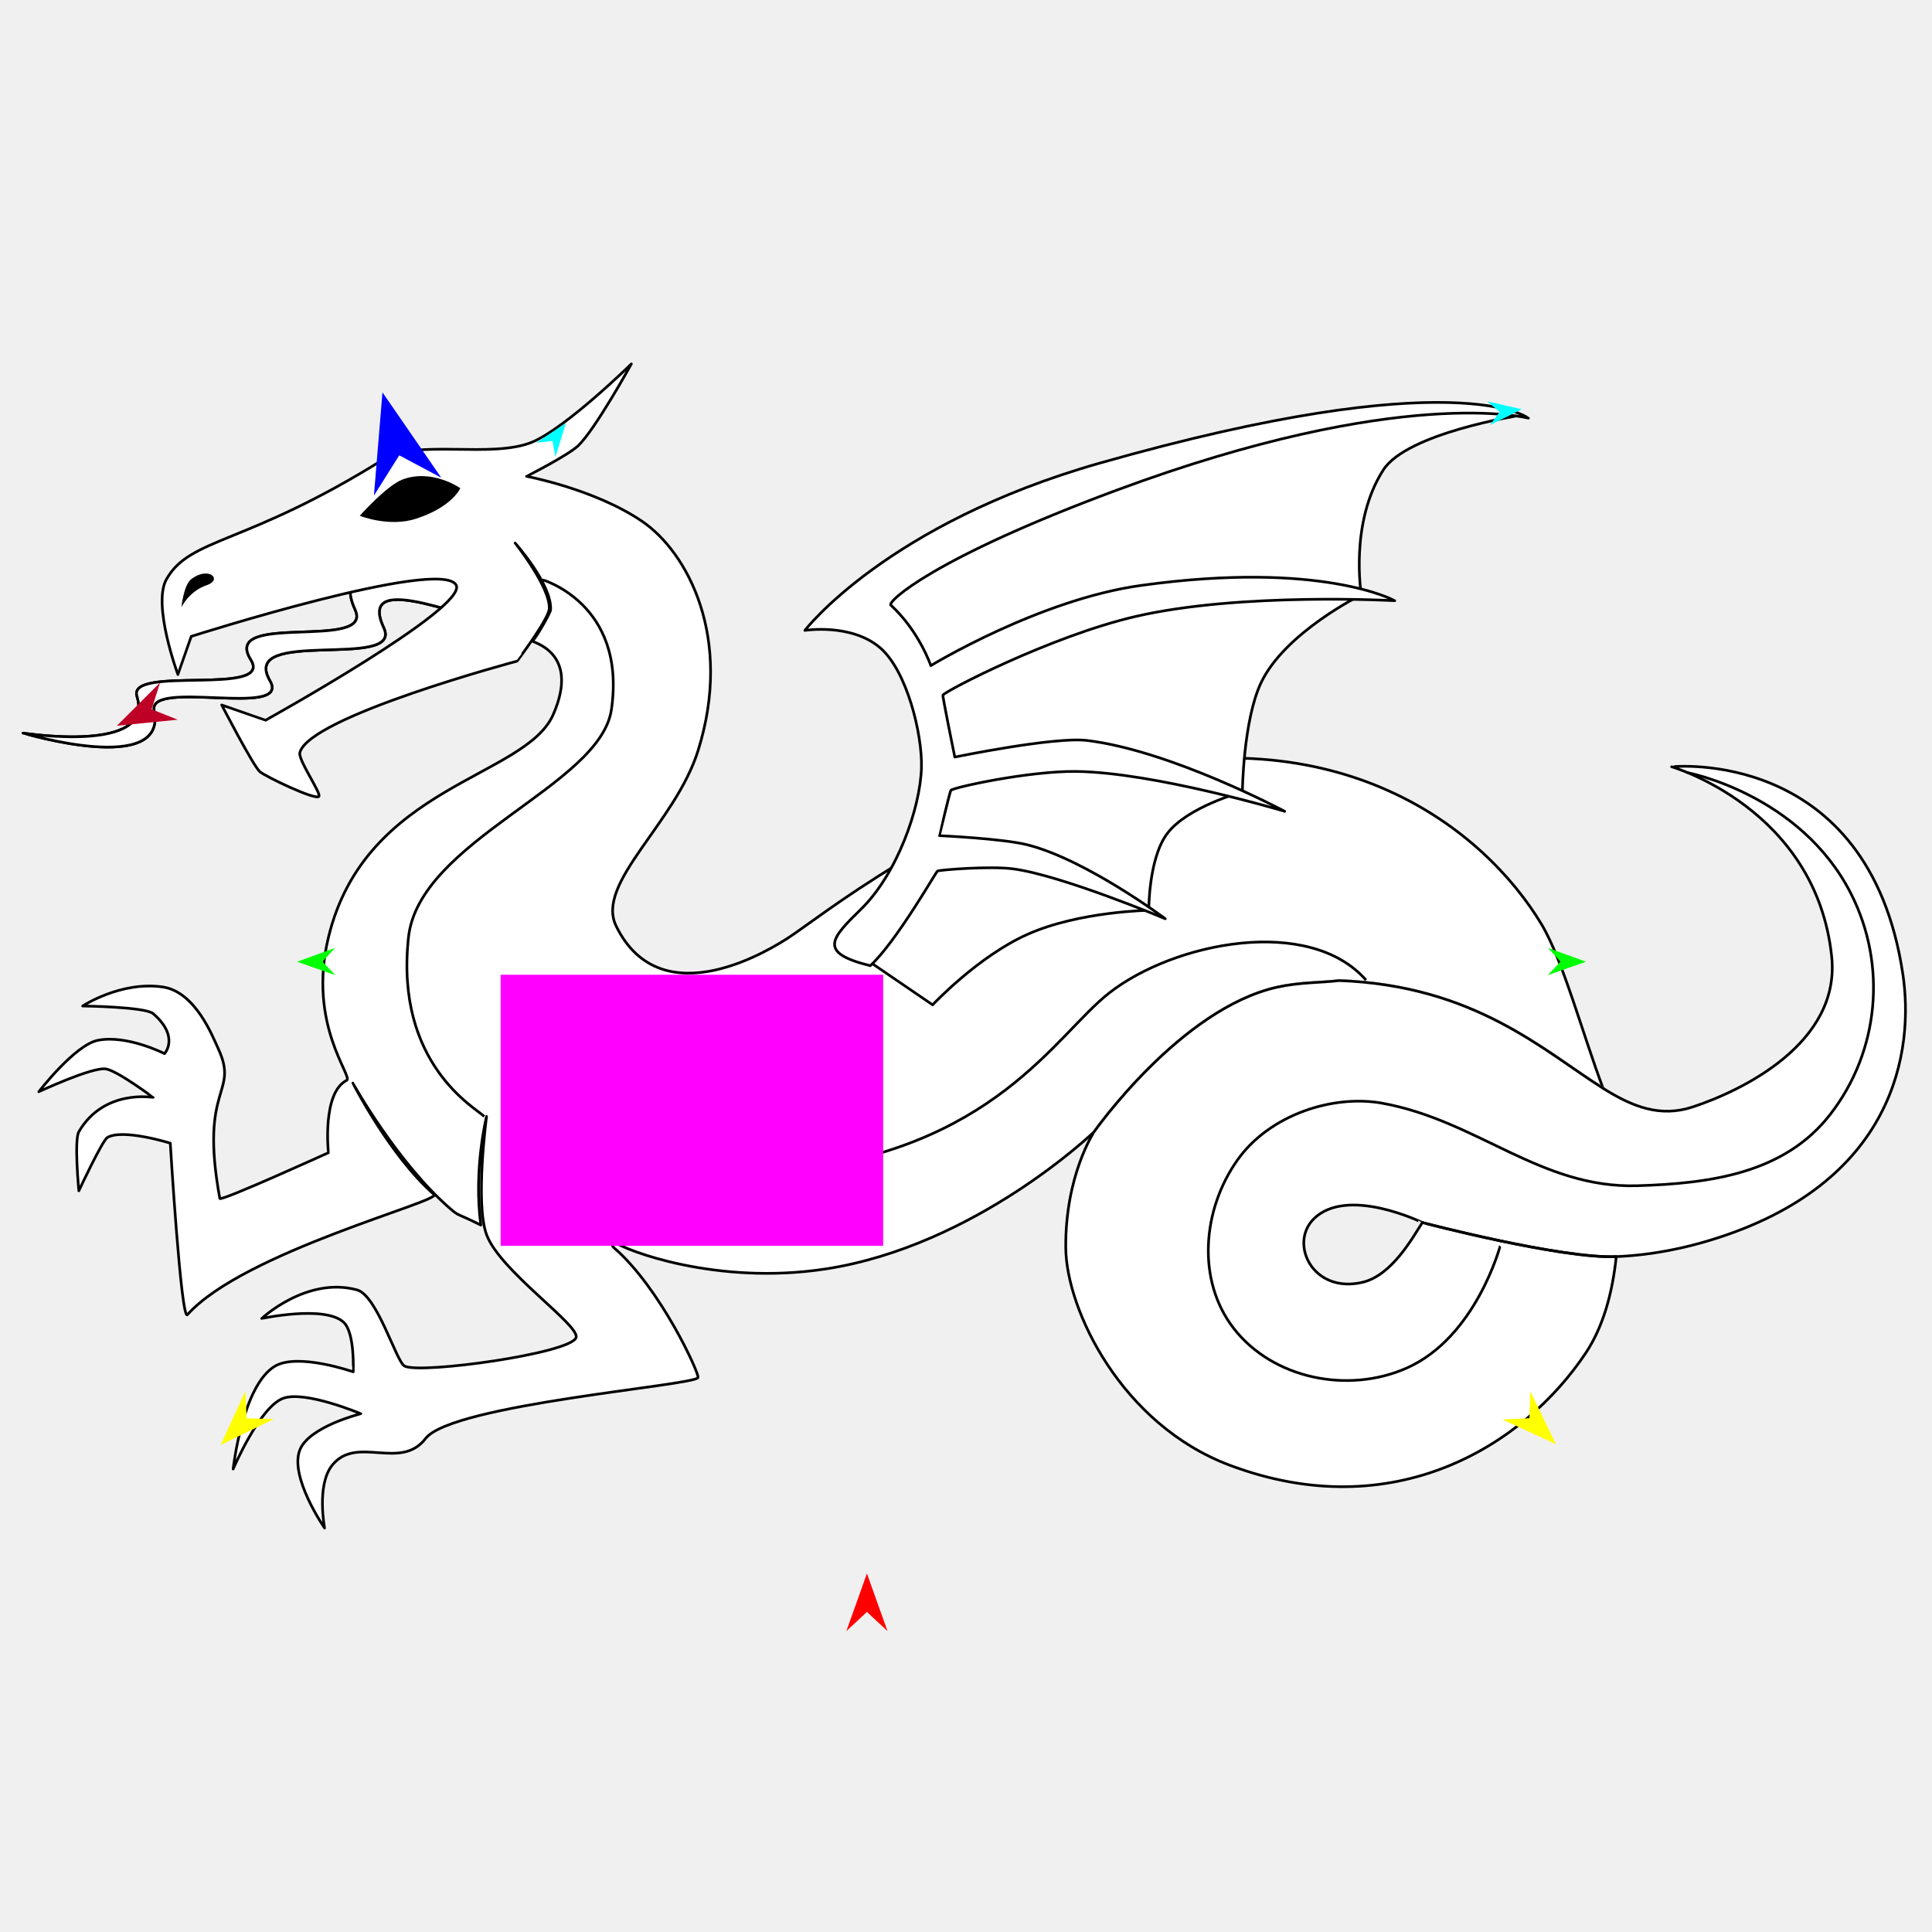
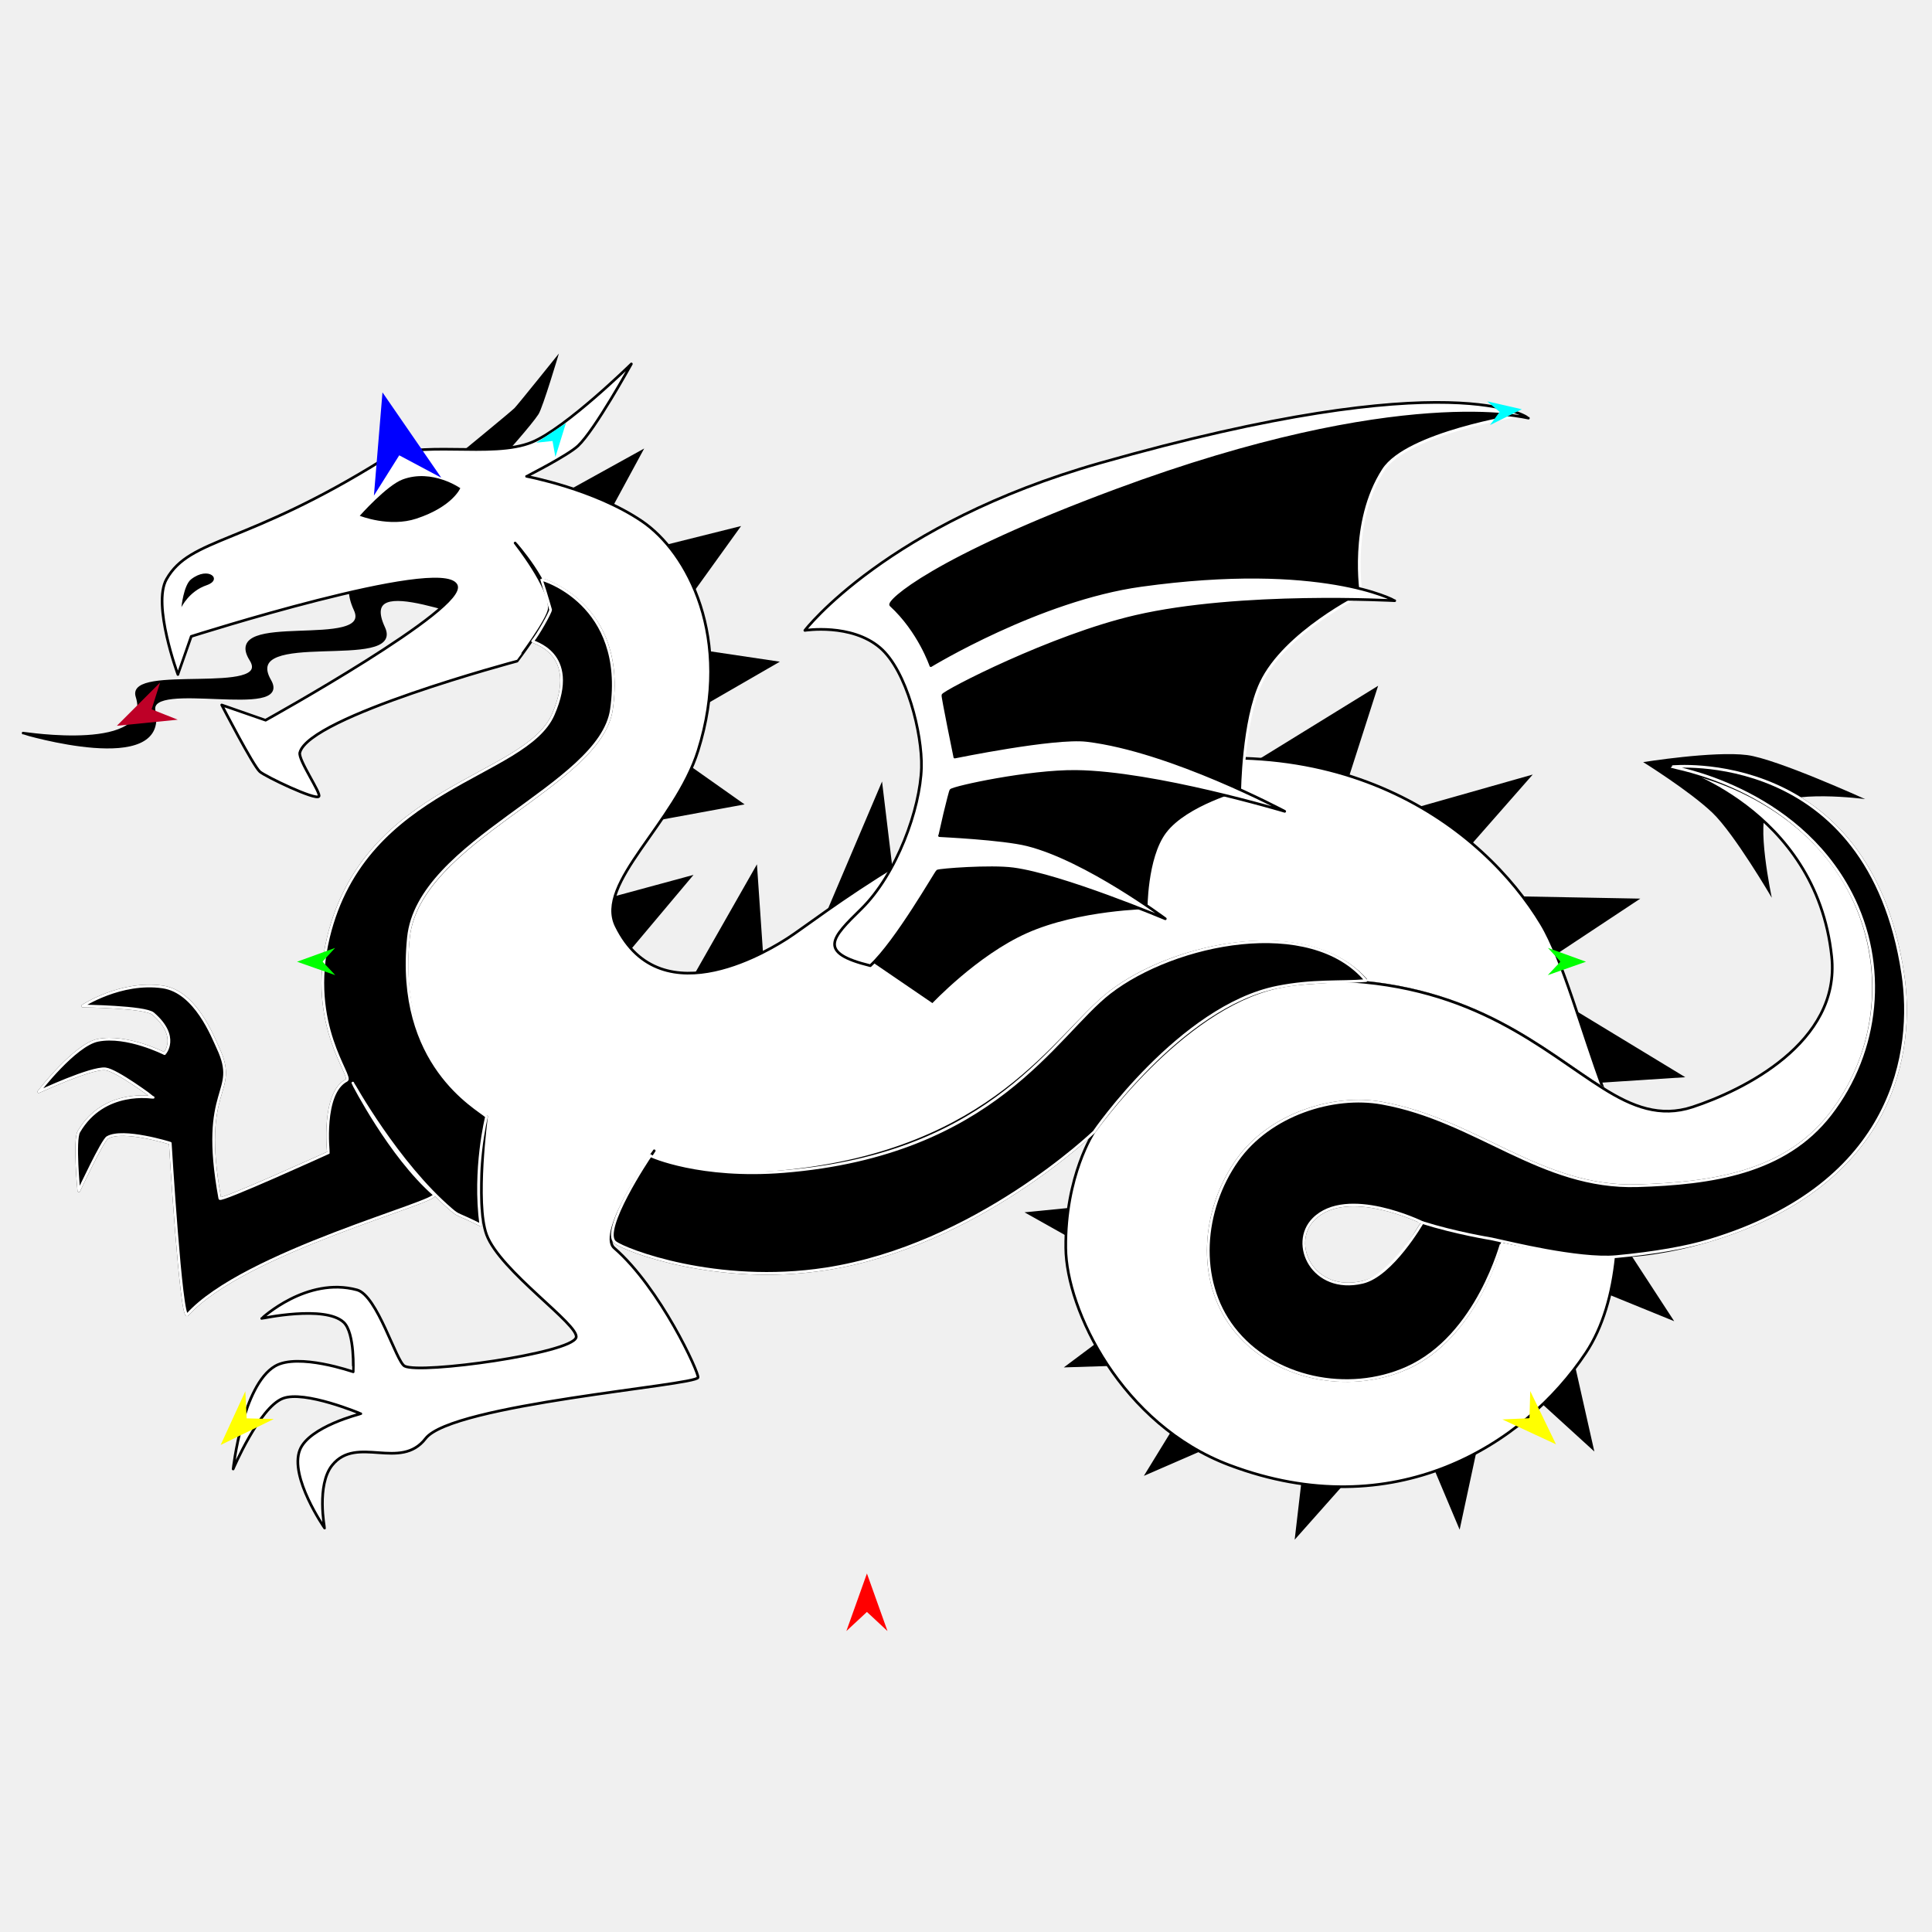
<svg xmlns="http://www.w3.org/2000/svg" version="1.1" id="Frame_0" width="720px" height="720px">
  <g id="dragon">
+     <g id="spines">
+       <path fill="#000000" fill-rule="evenodd" stroke="none" d="M 170.467 169.769 C 170.469 169.769 187.865 169.769 187.867 169.769 C 187.868 169.768 198.191 158.255 200.691 154.356 C 202.321 151.814 208.283 131.746 208.283 131.743 C 208.282 131.746 192.992 150.818 191.737 152.088 C 190.413 153.427 170.469 169.767 170.467 169.769 M 651.106 281.393 C 638.728 279.795 612.370 284.019 612.366 284.019 C 612.369 284.021 629.619 294.749 638.146 302.873 C 646.335 310.675 660.296 334.575 660.298 334.579 C 660.298 334.575 654.148 305.683 658.985 301.091 C 666.544 293.916 695.095 297.809 695.099 297.808 C 695.094 297.807 662.112 282.814 651.106 281.393 M 425.209 476.171 C 425.208 476.168 418.762 448.142 418.761 448.139 C 418.757 448.140 381.808 451.794 381.804 451.795 C 381.808 451.797 425.205 476.169 425.209 476.171 M 446.201 508.019 C 446.199 508.017 426.192 487.360 426.190 487.358 C 426.187 487.361 396.448 509.592 396.445 509.594 C 396.450 509.594 446.196 508.020 446.201 508.019 M 471.938 530.161 C 471.936 530.160 445.711 518.358 445.708 518.356 C 445.707 518.360 426.287 550.006 426.285 550.010 C 426.290 550.008 471.934 530.163 471.938 530.161 M 515.542 536.576 C 515.539 536.576 486.783 536.910 486.780 536.910 C 486.779 536.914 482.487 573.795 482.487 573.799 C 482.490 573.795 515.538 536.579 515.542 536.576 M 554.420 521.394 C 554.418 521.395 529.551 535.840 529.548 535.841 C 529.550 535.844 543.966 570.062 543.967 570.065 C 543.968 570.060 554.419 521.398 554.420 521.394 M 583.226 492.374 C 583.225 492.377 566.716 515.924 566.715 515.927 C 566.717 515.929 594.163 540.936 594.166 540.939 C 594.165 540.934 583.227 492.379 583.226 492.374 M 596.555 450.393 C 596.554 450.396 589.004 478.145 589.003 478.148 C 589.007 478.149 623.920 492.373 623.924 492.375 C 623.921 492.370 596.558 450.397 596.555 450.393 M 585.499 375.609 C 585.500 375.612 590.990 403.841 590.991 403.844 C 590.995 403.844 628.047 401.446 628.051 401.445 C 628.046 401.443 585.503 375.612 585.499 375.609 M 558.931 333.917 C 558.932 333.920 576.636 357.834 576.638 357.836 C 576.641 357.834 611.282 334.894 611.285 334.892 C 611.280 334.892 558.936 333.917 558.931 333.917 M 515.344 304.497 C 515.347 304.499 544.324 319.251 544.327 319.252 C 544.330 319.249 571.207 288.651 571.209 288.648 C 571.204 288.649 515.350 304.496 515.344 304.497 M 461.103 287.911 C 461.107 287.912 501.532 293.155 501.536 293.156 C 501.537 293.152 513.583 255.578 513.584 255.574 C 513.578 255.577 461.108 287.908 461.103 287.911 M 305.016 347.017 C 305.018 347.015 332.975 326.701 332.978 326.699 C 332.978 326.696 328.711 291.246 328.710 291.242 C 328.708 291.248 305.018 347.012 305.016 347.017 M 257.796 364.783 C 257.799 364.782 284.386 355.591 284.389 355.590 C 284.389 355.587 282.091 322.106 282.091 322.103 C 282.088 322.107 257.798 364.778 257.796 364.783 M 219.713 336.548 C 219.714 336.550 232.515 356.901 232.517 356.903 C 232.519 356.900 258.450 326.046 258.453 326.043 C 258.449 326.044 219.716 336.547 219.713 336.548 M 255.170 284.019 C 255.168 284.022 241.711 306.342 241.709 306.344 C 241.713 306.344 277.491 299.779 277.494 299.778 C 277.492 299.777 255.172 284.021 255.170 284.019 M 259.766 241.996 C 259.766 241.999 258.781 264.975 258.781 264.978 C 258.784 264.976 290.624 246.595 290.627 246.593 C 290.624 246.592 259.769 241.997 259.766 241.996 M 244.664 203.913 C 244.665 203.915 256.810 222.953 256.811 222.955 C 256.813 222.952 276.179 196.037 276.181 196.034 C 276.178 196.035 244.667 203.912 244.664 203.913 M 209.207 184.215 C 209.209 184.215 227.262 190.780 227.264 190.781 C 227.265 190.778 240.066 167.145 240.068 167.143 C 240.064 167.145 209.210 184.213 209.207 184.215 Z" />
+     </g>
    <g id="tongue">
      <path fill="none" stroke="#000000" stroke-width="1" stroke-linejoin="round" d="M 186.872 231.321 C 191.401 229.932 182.109 220.415 178.322 218.519 C 166.813 212.757 120.901 202.328 132.348 227.217 C 139.498 242.764 82.109 227.737 93.473 245.855 C 102.140 259.673 47.357 247.832 51.049 259.524 C 57.839 281.034 8.628 273.190 8.624 273.192 C 8.629 273.191 62.550 289.365 57.425 264.838 C 54.917 252.837 108.736 267.788 100.574 253.666 C 88.959 233.571 150.420 249.877 143.013 233.973 C 132.152 210.652 178.842 233.784 186.872 231.321 " />
-       <path fill="#ffffff" fill-rule="evenodd" stroke="#000000" stroke-width="1" stroke-linecap="round" stroke-linejoin="round" d="M 178.322 218.519 C 166.813 212.757 120.901 202.328 132.348 227.217 C 139.498 242.764 82.109 227.737 93.473 245.855 C 102.140 259.673 47.357 247.832 51.049 259.524 C 57.839 281.034 8.628 273.190 8.624 273.192 C 8.629 273.191 62.550 289.365 57.425 264.838 C 54.917 252.837 108.736 267.788 100.574 253.666 C 88.959 233.571 150.420 249.877 143.013 233.973 C 132.152 210.652 178.842 233.784 186.872 231.321 C 191.401 229.932 182.109 220.415 178.322 218.519 Z" />
+       <path fill="#000000" fill-rule="evenodd" stroke="none" d="M 178.322 218.519 C 166.813 212.757 120.901 202.328 132.348 227.217 C 139.498 242.764 82.109 227.737 93.473 245.855 C 102.140 259.673 47.357 247.832 51.049 259.524 C 57.839 281.034 8.628 273.190 8.624 273.192 C 8.629 273.191 62.550 289.365 57.425 264.838 C 54.917 252.837 108.736 267.788 100.574 253.666 C 88.959 233.571 150.420 249.877 143.013 233.973 C 132.152 210.652 178.842 233.784 186.872 231.321 C 191.401 229.932 182.109 220.415 178.322 218.519 Z" />
    </g>
-     <g id="Layer_1">
+     <g id="dragon">
      <path fill="#ffffff" fill-rule="evenodd" stroke="none" d="M 499.118 365.434 C 549.656 367.345 575.279 391.666 597.413 405.574 C 589.747 385.164 582.339 357.487 574.416 344.344 C 553.017 308.846 498.884 265.962 409.957 288.996 C 351.961 304.018 304.567 342.610 293.615 349.596 C 289.019 352.527 246.715 380.083 229.608 345.089 C 221.781 329.080 251.635 306.897 260.139 279.766 C 273.294 237.798 256.302 205.806 239.206 194.220 C 221.480 182.206 196.240 177.523 196.236 177.521 C 196.238 177.520 211.540 169.785 215.407 166.160 C 221.730 160.234 235.286 135.632 235.288 135.629 C 235.284 135.632 211.000 159.457 198.366 164.740 C 183.385 171.005 155.106 163.548 142.983 171.131 C 91.462 203.355 70.934 200.157 62.039 215.863 C 56.666 225.351 66.299 251.361 66.300 251.365 C 66.300 251.363 71.269 237.166 71.270 237.164 C 71.280 237.162 163.952 207.657 169.965 217.993 C 174.822 226.342 98.968 268.400 98.961 268.405 C 98.960 268.405 82.632 262.726 82.630 262.725 C 82.632 262.728 94.355 285.413 96.831 287.576 C 98.896 289.381 117.551 298.320 118.842 296.807 C 119.806 295.678 111.053 283.200 111.742 280.476 C 115.140 267.043 192.678 246.398 192.686 246.394 C 192.687 246.394 204.526 230.721 204.703 226.797 C 205.063 218.828 191.977 202.375 191.976 202.372 C 191.977 202.375 205.732 217.800 205.197 227.246 C 205.136 228.327 200.475 236.575 198.501 238.915 C 198.097 239.393 216.414 242.872 206.177 266.275 C 195.809 289.977 136.113 292.507 122.392 349.350 C 114.500 382.046 131.779 401.285 129.181 402.610 C 119.924 407.333 122.393 429.581 122.392 429.583 C 122.388 429.585 82.151 447.882 81.920 446.624 C 74.098 403.995 89.396 408.002 81.210 390.532 C 79.332 386.521 72.891 369.579 60.619 367.810 C 45.018 365.562 30.801 374.910 30.798 374.911 C 30.801 374.911 54.091 375.181 57.069 377.751 C 67.063 386.375 61.329 392.660 61.329 392.662 C 61.327 392.661 47.315 385.537 36.478 387.691 C 27.885 389.399 14.469 406.861 14.467 406.862 C 14.470 406.862 33.998 397.722 39.318 398.342 C 43.510 398.831 57.067 408.991 57.069 408.992 C 57.066 408.994 38.733 405.685 29.378 421.773 C 27.578 424.867 29.378 443.782 29.378 443.784 C 29.379 443.782 38.150 424.993 40.028 423.903 C 45.853 420.523 63.457 426.033 63.460 426.033 C 63.460 426.040 67.495 492.571 69.850 489.936 C 90.709 466.597 164.650 447.662 161.781 445.161 C 145.327 430.815 131.495 403.636 131.494 403.635 C 131.495 403.636 148.035 433.553 168.197 450.780 C 171.170 453.320 170.176 452.018 179.195 456.565 C 176.388 435.614 181.325 416.097 181.325 416.093 C 181.325 416.097 177.007 448.383 181.325 460.115 C 186.312 473.661 216.138 493.823 214.697 498.457 C 212.860 504.363 156.834 512.146 150.794 509.107 C 147.671 507.537 140.616 482.764 133.043 480.706 C 114.314 475.617 97.545 491.355 97.541 491.356 C 97.544 491.357 121.132 486.296 128.073 492.777 C 132.341 496.763 131.622 511.236 131.623 511.237 C 131.620 511.237 111.109 504.067 102.511 509.107 C 90.317 516.257 86.892 547.445 86.891 547.449 C 86.893 547.447 96.610 524.646 105.351 521.178 C 113.426 517.975 134.460 526.858 134.463 526.858 C 134.461 526.860 115.184 531.617 111.742 540.349 C 107.765 550.440 120.971 569.458 120.972 569.460 C 120.973 569.458 117.855 553.417 123.812 546.029 C 132.946 534.703 149.246 548.259 158.604 536.089 C 168.440 523.299 259.202 516.338 260.139 513.368 C 260.631 511.808 246.081 479.964 228.898 465.085 C 222.430 459.485 243.807 428.877 243.808 428.873 C 243.807 428.877 223.483 458.275 229.226 462.955 C 232.692 465.780 266.920 479.163 307.712 472.895 C 363.650 464.301 407.721 421.814 407.731 421.809 C 407.737 421.803 439.946 375.878 475.990 367.891 C 484.424 366.021 492.220 366.265 499.118 365.434 Z" />
      <path fill="none" stroke="#000000" stroke-width="1" stroke-linejoin="round" d="M 292.112 436.582 C 261.281 439.629 242.528 432.256 242.523 432.255 M 413.507 369.941 C 393.286 385.653 370.585 428.828 292.112 436.582 M 509.075 365.245 C 487.872 341.127 437.699 351.142 413.507 369.941 M 499.118 365.434 C 549.656 367.345 575.279 391.666 597.413 405.574 C 589.747 385.164 582.339 357.487 574.416 344.344 C 553.017 308.846 498.884 265.962 409.957 288.996 C 351.961 304.018 304.567 342.610 293.615 349.596 C 289.019 352.527 246.715 380.083 229.608 345.089 C 221.781 329.080 251.635 306.897 260.139 279.766 C 273.294 237.798 256.302 205.806 239.206 194.220 C 221.480 182.206 196.240 177.523 196.236 177.521 C 196.238 177.520 211.540 169.785 215.407 166.160 C 221.730 160.234 235.286 135.632 235.288 135.629 C 235.284 135.632 211.000 159.457 198.366 164.740 C 183.385 171.005 155.106 163.548 142.983 171.131 C 91.462 203.355 70.934 200.157 62.039 215.863 C 56.666 225.351 66.299 251.361 66.300 251.365 C 66.300 251.363 71.269 237.166 71.270 237.164 C 71.280 237.162 163.952 207.657 169.965 217.993 C 174.822 226.342 98.968 268.400 98.961 268.405 C 98.960 268.405 82.632 262.726 82.630 262.725 C 82.632 262.728 94.355 285.413 96.831 287.576 C 98.896 289.381 117.551 298.320 118.842 296.807 C 119.806 295.678 111.053 283.200 111.742 280.476 C 115.140 267.043 192.678 246.398 192.686 246.394 C 192.687 246.394 204.526 230.721 204.703 226.797 C 205.063 218.828 191.977 202.375 191.976 202.372 C 191.977 202.375 205.732 217.800 205.197 227.246 C 205.136 228.327 200.475 236.575 198.501 238.915 C 198.097 239.393 216.414 242.872 206.177 266.275 C 195.809 289.977 136.113 292.507 122.392 349.350 C 114.500 382.046 131.779 401.285 129.181 402.610 C 119.924 407.333 122.393 429.581 122.392 429.583 C 122.388 429.585 82.151 447.882 81.920 446.624 C 74.098 403.995 89.396 408.002 81.210 390.532 C 79.332 386.521 72.891 369.579 60.619 367.810 C 45.018 365.562 30.801 374.910 30.798 374.911 C 30.801 374.911 54.091 375.181 57.069 377.751 C 67.063 386.375 61.329 392.660 61.329 392.662 C 61.327 392.661 47.315 385.537 36.478 387.691 C 27.885 389.399 14.469 406.861 14.467 406.862 C 14.470 406.862 33.998 397.722 39.318 398.342 C 43.510 398.831 57.067 408.991 57.069 408.992 C 57.066 408.994 38.733 405.685 29.378 421.773 C 27.578 424.867 29.378 443.782 29.378 443.784 C 29.379 443.782 38.150 424.993 40.028 423.903 C 45.853 420.523 63.457 426.033 63.460 426.033 C 63.460 426.040 67.495 492.571 69.850 489.936 C 90.709 466.597 164.650 447.662 161.781 445.161 C 145.327 430.815 131.495 403.636 131.494 403.635 C 131.495 403.636 148.035 433.553 168.197 450.780 C 171.170 453.320 170.176 452.018 179.195 456.565 C 176.388 435.614 181.325 416.097 181.325 416.093 C 181.325 416.097 177.007 448.383 181.325 460.115 C 186.312 473.661 216.138 493.823 214.697 498.457 C 212.860 504.363 156.834 512.146 150.794 509.107 C 147.671 507.537 140.616 482.764 133.043 480.706 C 114.314 475.617 97.545 491.355 97.541 491.356 C 97.544 491.357 121.132 486.296 128.073 492.777 C 132.341 496.763 131.622 511.236 131.623 511.237 C 131.620 511.237 111.109 504.067 102.511 509.107 C 90.317 516.257 86.892 547.445 86.891 547.449 C 86.893 547.447 96.610 524.646 105.351 521.178 C 113.426 517.975 134.460 526.858 134.463 526.858 C 134.461 526.860 115.184 531.617 111.742 540.349 C 107.765 550.440 120.971 569.458 120.972 569.460 C 120.973 569.458 117.855 553.417 123.812 546.029 C 132.946 534.703 149.246 548.259 158.604 536.089 C 168.440 523.299 259.202 516.338 260.139 513.368 C 260.631 511.808 246.081 479.964 228.898 465.085 C 222.430 459.485 243.807 428.877 243.808 428.873 C 243.807 428.877 223.483 458.275 229.226 462.955 C 232.692 465.780 266.920 479.163 307.712 472.895 C 363.650 464.301 407.721 421.814 407.731 421.809 C 407.737 421.803 439.946 375.878 475.990 367.891 C 484.424 366.021 492.220 366.265 499.118 365.434 M 152.214 349.414 C 147.167 396.616 177.265 412.884 180.472 416.077 M 227.865 264.404 C 223.737 293.064 156.100 313.070 152.214 349.414 M 201.787 215.927 C 201.790 215.932 233.577 224.738 227.865 264.404 " />
      <path fill="none" stroke="#ffffff" stroke-width="1" stroke-linecap="butt" stroke-linejoin="round" d="M 407.731 421.809 C 407.737 421.803 439.946 375.878 475.990 367.891 " />
      <path fill="none" stroke="#ffffff" stroke-width="1" stroke-linecap="butt" stroke-linejoin="round" d="M 475.990 367.891 C 484.424 366.021 492.220 366.265 499.118 365.434 " />
      <path fill="none" stroke="#ffffff" stroke-width="1" stroke-linecap="butt" stroke-linejoin="round" d="M 499.118 365.434 C 549.656 367.345 575.279 391.666 597.413 405.574 " />
      <path fill="#ffffff" fill-rule="evenodd" stroke="#000000" stroke-width="1" stroke-linejoin="round" d="M 507.787 477.872 C 518.782 475.284 526.500 461.119 530.066 455.613 C 530.067 455.610 501.994 441.837 489.543 454.298 C 480.355 463.493 489.229 482.239 507.787 477.872 M 637.168 462.245 C 628.474 464.875 616.513 467.698 602.333 468.304 C 600.872 482.286 597.322 494.643 591.016 504.137 C 567.954 538.854 519.267 568.991 458.239 546.029 C 417.921 530.860 397.391 488.135 397.176 465.085 C 396.923 438.065 407.730 421.815 407.731 421.809 C 407.737 421.803 439.946 375.878 475.990 367.891 C 484.424 366.021 492.220 366.265 499.118 365.434 C 549.656 367.345 575.279 391.666 597.413 405.574 C 608.369 412.459 618.661 416.526 630.778 412.542 C 649.327 406.444 686.001 388.670 682.610 356.450 C 676.802 301.259 622.973 285.756 622.967 285.749 C 622.976 285.757 696.351 278.055 709.122 362.934 C 713.374 391.192 706.636 441.232 637.168 462.245 Z" />
      <path fill="none" stroke="#000000" stroke-width="1" stroke-linejoin="round" d="M 602.333 468.304 C 581.770 469.184 530.065 455.618 530.066 455.613 C 530.065 455.618 581.770 469.184 602.333 468.304 C 581.770 469.184 530.065 455.618 530.066 455.613 " />
      <path fill="none" stroke="#000000" stroke-width="1" stroke-linejoin="round" d="M 559.064 464.375 C 559.060 464.380 550.028 498.384 524.272 509.817 C 502.402 519.526 474.250 513.871 459.659 494.907 C 445.906 477.033 448.091 450.860 461.079 432.424 C 473.135 415.310 496.862 407.850 515.042 411.122 C 550.553 417.515 574.121 442.963 610.186 441.883 C 637.837 441.055 665.134 437.148 682.088 415.289 C 700.362 391.728 703.308 359.597 689.795 333.019 C 670.866 295.785 628.630 287.882 628.624 287.877 M 602.333 468.304 C 581.770 469.184 530.065 455.618 530.066 455.613 " />
-       <path fill="#000000" fill-rule="evenodd" stroke="none" d="M 77.018 218.093 C 70.448 220.311 67.611 226.300 67.610 226.301 C 67.610 226.300 68.427 218.066 71.213 215.891 C 77.741 210.796 83.189 216.011 77.018 218.093 M 155.206 193.271 C 145.067 196.631 134.072 192.220 134.070 192.220 C 134.071 192.218 144.134 180.858 150.101 178.658 C 161.132 174.590 171.536 181.927 171.538 181.927 C 171.536 181.928 168.728 188.790 155.206 193.271 Z" />
+       <path fill="#000000" fill-rule="evenodd" stroke="none" d="M 77.018 218.093 C 70.448 220.311 67.611 226.300 67.610 226.301 C 67.610 226.300 68.427 218.066 71.213 215.891 C 77.741 210.796 83.189 216.011 77.018 218.093 M 155.206 193.271 C 145.067 196.631 134.072 192.220 134.070 192.220 C 134.071 192.219 144.134 180.858 150.101 178.658 C 161.132 174.590 171.536 181.927 171.538 181.927 C 171.536 181.928 168.728 188.790 155.206 193.271 Z" />
+     </g>
+     <g id="dragon_2">
+       <path fill="#000000" fill-rule="evenodd" stroke="#ffffff" stroke-width="1" stroke-linejoin="round" d="M 205.197 227.246 C 205.136 228.327 200.475 236.575 198.501 238.915 C 198.097 239.393 216.414 242.872 206.177 266.275 C 195.809 289.977 136.113 292.507 122.392 349.350 C 114.500 382.046 131.779 401.285 129.181 402.610 C 119.924 407.333 122.393 429.581 122.392 429.583 C 122.388 429.585 82.151 447.882 81.920 446.624 C 74.098 403.995 89.396 408.002 81.210 390.532 C 79.332 386.521 72.891 369.579 60.619 367.810 C 45.018 365.562 30.801 374.910 30.798 374.911 C 30.801 374.911 54.091 375.181 57.069 377.751 C 67.063 386.375 61.329 392.660 61.329 392.662 C 61.327 392.661 47.315 385.537 36.478 387.691 C 27.885 389.399 14.469 406.861 14.467 406.862 C 14.470 406.862 33.998 397.722 39.318 398.342 C 43.510 398.831 57.067 408.991 57.069 408.992 C 57.066 408.994 38.733 405.685 29.378 421.773 C 27.578 424.867 29.378 443.782 29.378 443.784 C 29.379 443.782 38.150 424.993 40.028 423.903 C 45.853 420.523 63.457 426.033 63.460 426.033 C 63.460 426.040 67.495 492.571 69.850 489.936 C 90.709 466.597 164.650 447.662 161.781 445.161 C 145.327 430.815 131.495 403.636 131.494 403.635 C 131.495 403.636 148.035 433.553 168.197 450.780 C 171.170 453.320 170.176 452.018 179.195 456.565 C 176.388 435.614 181.325 416.097 181.325 416.093 C 177.824 412.898 147.398 396.872 152.214 349.414 C 155.904 313.049 223.737 293.064 227.865 264.404 C 233.577 224.738 201.820 215.798 201.787 215.927 C 201.780 215.956 204.228 223.730 205.197 227.246 Z" />
+       <path fill="#000000" fill-rule="evenodd" stroke="#ffffff" stroke-width="1" stroke-linejoin="round" d="M 407.731 421.809 C 407.721 421.814 363.650 464.301 307.712 472.895 C 266.920 479.163 232.700 465.769 229.226 462.955 C 223.807 458.567 241.693 431.599 242.424 430.653 C 242.528 430.872 261.069 439.106 292.112 436.582 C 370.707 430.193 393.269 385.631 413.507 369.941 C 437.717 351.170 488.449 340.834 509.075 365.443 C 499.411 366.219 489.309 365.225 475.990 367.891 C 439.790 375.136 407.737 421.803 407.731 421.809 Z" />
+       <path fill="#000000" fill-rule="evenodd" stroke="#ffffff" stroke-width="1" stroke-linejoin="round" d="M 622.967 285.749 C 623.093 285.904 669.205 293.150 689.795 333.019 C 703.477 359.511 700.362 391.728 682.088 415.289 C 665.134 437.148 637.837 441.055 610.186 441.883 C 574.121 442.963 550.553 417.515 515.042 411.122 C 496.862 407.850 473.135 415.310 461.079 432.424 C 448.091 450.860 445.906 477.033 459.659 494.907 C 474.250 513.871 502.426 519.578 524.272 509.817 C 550.848 497.944 559.686 462.553 559.796 462.566 C 560.748 462.671 588.268 469.618 602.333 468.304 C 616.583 466.973 628.474 464.875 637.168 462.245 C 706.636 441.232 713.374 391.192 709.122 362.934 C 696.351 278.055 622.976 285.757 622.967 285.749 M 507.787 477.872 C 518.782 475.284 530.063 455.613 530.066 455.613 C 530.066 455.613 501.994 441.837 489.543 454.298 C 480.355 463.493 489.229 482.239 507.787 477.872 Z" />
+       <path fill="none" stroke="#ffffff" stroke-width="1" stroke-linejoin="round" d="M 530.066 455.613 C 542.503 459.544 555.737 461.670 555.740 461.671 C 555.740 461.671 558.444 462.267 559.796 462.566 " />
    </g>
    <g id="wing">
-       <path fill="#ffffff" fill-rule="evenodd" stroke="#000000" stroke-width="1" stroke-linejoin="round" d="M 566.173 154.848 C 566.167 154.850 524.403 161.356 515.535 175.106 C 502.845 194.784 507.321 221.659 507.320 221.664 C 507.316 221.667 478.793 235.695 469.937 254.480 C 463.273 268.614 463.004 295.112 463.004 295.116 C 463.001 295.118 442.576 300.579 434.973 310.663 C 427.999 319.913 428.120 339.250 428.119 339.253 C 428.114 339.254 402.281 339.606 382.996 348.166 C 364.491 356.380 347.562 374.471 347.559 374.474 C 347.556 374.472 323.862 358.294 323.859 358.292 C 323.861 358.288 345.396 315.915 345.398 315.911 C 345.399 315.905 346.792 262.072 346.793 262.067 C 346.790 262.064 322.624 226.739 322.621 226.736 C 322.629 226.731 360.479 193.843 397.095 182.324 C 532.650 139.678 566.156 154.851 566.173 154.848 Z" />
+       <path fill="#000000" fill-rule="evenodd" stroke="#ffffff" stroke-width="1" stroke-linejoin="round" d="M 566.173 154.848 C 566.167 154.850 524.403 161.356 515.535 175.106 C 502.845 194.784 507.321 221.659 507.320 221.664 C 507.316 221.667 478.793 235.695 469.937 254.480 C 463.273 268.614 463.004 295.112 463.004 295.116 C 463.001 295.118 442.576 300.579 434.973 310.663 C 427.999 319.913 428.120 339.250 428.119 339.253 C 428.114 339.254 402.281 339.606 382.996 348.166 C 364.491 356.380 347.562 374.471 347.559 374.474 C 347.556 374.472 323.862 358.294 323.859 358.292 C 323.861 358.288 345.396 315.915 345.398 315.911 C 345.399 315.905 346.792 262.072 346.793 262.067 C 346.790 262.064 322.624 226.739 322.621 226.736 C 322.629 226.731 360.479 193.843 397.095 182.324 C 532.650 139.678 566.156 154.851 566.173 154.848 Z" />
      <path fill="#ffffff" fill-rule="evenodd" stroke="#000000" stroke-width="1" stroke-linejoin="round" d="M 569.584 155.835 C 569.568 155.837 542.986 134.708 409.771 172.610 C 330.487 195.168 299.959 234.923 299.948 234.930 C 299.950 234.930 317.200 232.191 327.977 241.394 C 337.922 249.887 343.748 273.459 343.395 286.074 C 342.969 301.356 334.190 325.779 320.946 338.751 C 309.854 349.615 304.485 355.038 324.341 359.888 C 334.137 350.811 348.793 324.977 349.365 324.626 C 350.125 324.160 369.072 322.676 377.620 323.806 C 395.649 326.191 434.267 342.389 434.272 342.391 C 434.267 342.388 404.840 320.385 382.899 314.840 C 373.623 312.496 350.139 311.429 350.136 311.428 C 350.137 311.427 353.968 294.949 354.381 294.525 C 355.498 293.378 383.538 287.307 400.952 287.494 C 430.244 287.810 478.764 302.361 478.772 302.362 C 478.765 302.359 436.299 279.669 405.000 275.940 C 392.895 274.498 355.828 282.134 355.823 282.134 C 355.823 282.132 351.204 259.499 351.393 259.063 C 352.017 257.625 391.739 237.040 423.131 229.755 C 462.354 220.653 519.767 223.862 519.777 223.862 C 519.768 223.861 492.679 208.815 425.244 218.171 C 387.274 223.439 346.901 248.058 346.893 248.061 C 346.891 248.059 342.551 235.225 331.978 225.512 C 330.622 224.267 347.395 208.177 415.993 182.727 C 522.318 143.280 569.568 155.838 569.584 155.835 Z" />
    </g>
    <g id="specs_2">
-       <path fill="#ff00ff" fill-rule="evenodd" stroke="none" d="M 186.572 464.283 C 186.587 464.283 329.119 464.283 329.134 464.283 C 329.134 464.273 329.134 363.282 329.134 363.272 C 329.119 363.272 186.587 363.272 186.572 363.272 C 186.572 363.282 186.572 464.273 186.572 464.283 Z" />
      <path fill="#ff0000" fill-rule="evenodd" stroke="none" d="M 323.080 586.393 C 323.080 586.395 330.741 607.846 330.742 607.848 C 330.741 607.848 323.080 600.720 323.080 600.719 C 323.079 600.720 315.418 607.848 315.417 607.848 C 315.418 607.846 323.079 586.395 323.080 586.393 Z" />
      <path fill="#0000ff" fill-rule="evenodd" stroke="none" d="M 142.538 146.229 C 142.540 146.232 164.437 178.015 164.439 178.018 C 164.438 178.017 148.786 169.687 148.785 169.686 C 148.784 169.687 139.349 184.699 139.348 184.700 C 139.348 184.696 142.538 146.233 142.538 146.229 Z" />
      <path fill="#00ff00" fill-rule="evenodd" stroke="none" d="M 110.696 358.406 C 110.697 358.406 124.887 353.257 124.888 353.257 C 124.888 353.257 120.190 358.358 120.189 358.358 C 120.190 358.359 124.939 363.412 124.939 363.412 C 124.938 363.412 110.697 358.407 110.696 358.406 Z" />
      <path fill="#ffff00" fill-rule="evenodd" stroke="none" d="M 82.227 538.502 C 82.228 538.500 91.430 518.465 91.431 518.463 C 91.431 518.464 91.916 528.581 91.916 528.582 C 91.917 528.582 102.042 528.827 102.043 528.827 C 102.041 528.828 82.229 538.501 82.227 538.502 Z" />
      <path fill="#ffff00" fill-rule="evenodd" stroke="none" d="M 579.880 538.256 C 579.879 538.254 570.277 518.408 570.276 518.406 C 570.276 518.407 569.994 528.532 569.994 528.533 C 569.993 528.533 559.875 528.981 559.874 528.981 C 559.876 528.982 579.878 538.255 579.880 538.256 Z" />
      <path fill="#00ff00" fill-rule="evenodd" stroke="none" d="M 591.052 358.406 C 591.050 358.406 576.861 353.257 576.859 353.257 C 576.860 353.257 581.558 358.358 581.558 358.358 C 581.558 358.359 576.809 363.412 576.808 363.412 C 576.810 363.412 591.050 358.407 591.052 358.406 Z" />
      <path fill="#00ffff" fill-rule="evenodd" stroke="none" d="M 567.134 152.521 C 567.132 152.521 555.283 158.409 555.282 158.410 C 555.282 158.409 558.869 153.502 558.870 153.502 C 558.869 153.501 554.233 149.570 554.233 149.569 C 554.234 149.570 567.132 152.521 567.134 152.521 Z" />
      <path fill="#00ffff" fill-rule="evenodd" stroke="none" d="M 210.898 157.685 C 210.897 157.686 199.861 164.985 199.860 164.986 C 199.860 164.986 205.905 164.343 205.906 164.343 C 205.906 164.344 206.982 170.326 206.982 170.327 C 206.982 170.325 210.897 157.687 210.898 157.685 Z" />
      <path fill="#be0027" fill-rule="evenodd" stroke="none" d="M 43.557 270.475 C 43.559 270.475 66.224 268.210 66.227 268.210 C 66.226 268.210 56.503 264.340 56.502 264.340 C 56.502 264.339 59.663 254.363 59.663 254.362 C 59.661 254.364 43.559 270.474 43.557 270.475 Z" />
    </g>
  </g>
</svg>
